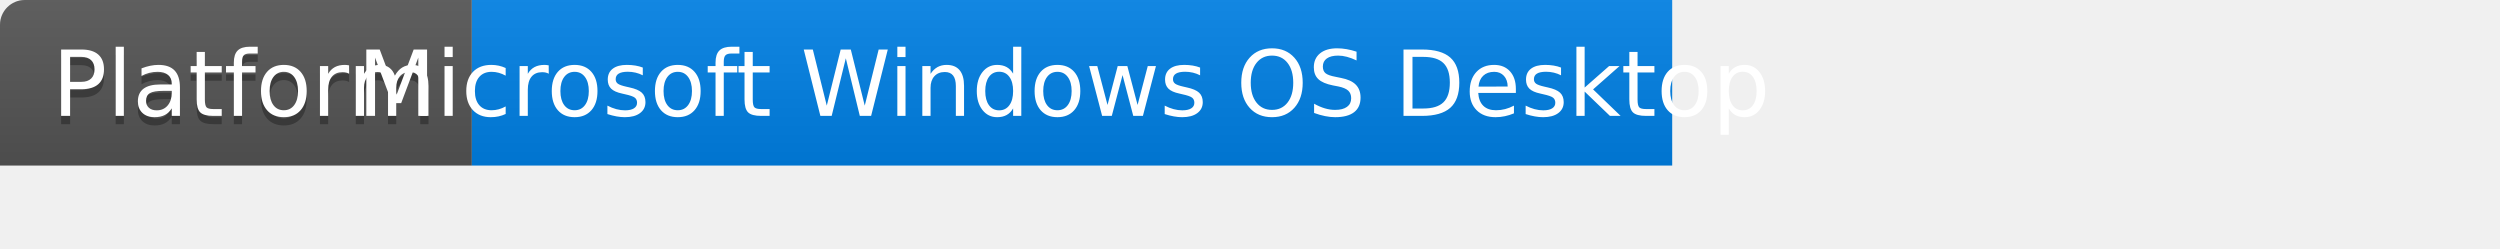
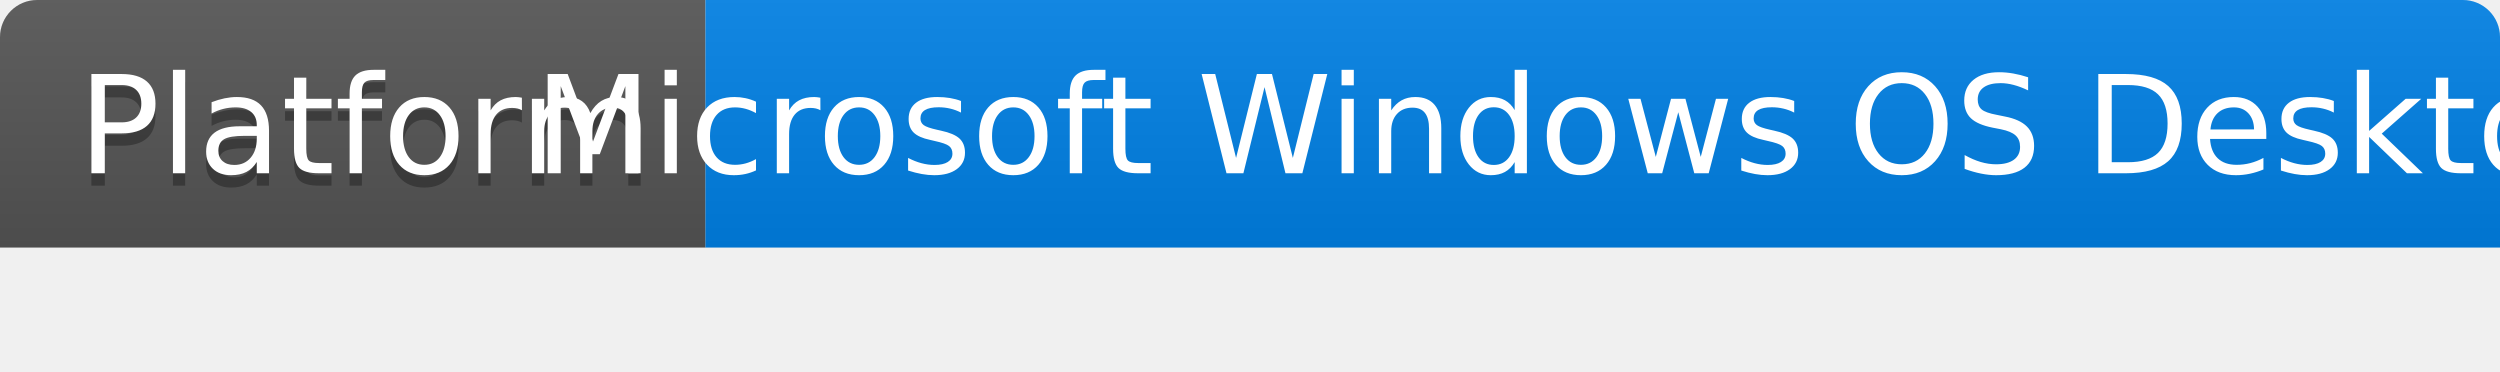
- <svg xmlns="http://www.w3.org/2000/svg" width="302" height="30">
+ <svg xmlns="http://www.w3.org/2000/svg" width="202" height="30">
  <linearGradient id="b" x2="0" y2="100%">
    <stop offset="0" stop-color="#bbb" stop-opacity=".1" />
    <stop offset="1" stop-opacity=".1" />
  </linearGradient>
  <clipPath id="a">
-     <rect width="302" height="30" rx="3" fill="#fff" />
+     <rect width="202" height="30" rx="3" fill="#fff" />
  </clipPath>
  <g clip-path="url(#a)">
    <path fill="#555" d="M0 0h57v20H0z" />
    <path fill="#0081e6" d="M57 0h145v20H57z" />
    <path fill="url(#b)" d="M0 0h202v20H0z" />
  </g>
  <g fill="#fff" text-anchor="middle" font-family="DejaVu Sans,Verdana,Geneva,sans-serif" font-size="110">
    <text x="295" y="150" fill="#010101" fill-opacity=".3" transform="scale(.1)" textLength="470">Platform </text>
    <text x="295" y="140" transform="scale(.1)" textLength="470">Platform </text>
    <text x="1285" y="150" fill="#010101" fill-opacity=".3" transform="scale(.1)" textLength="1350">  </text>
    <text x="1285" y="140" transform="scale(.1)" textLength="1350"> Microsoft Windows OS Desktop</text>
  </g>
</svg>
